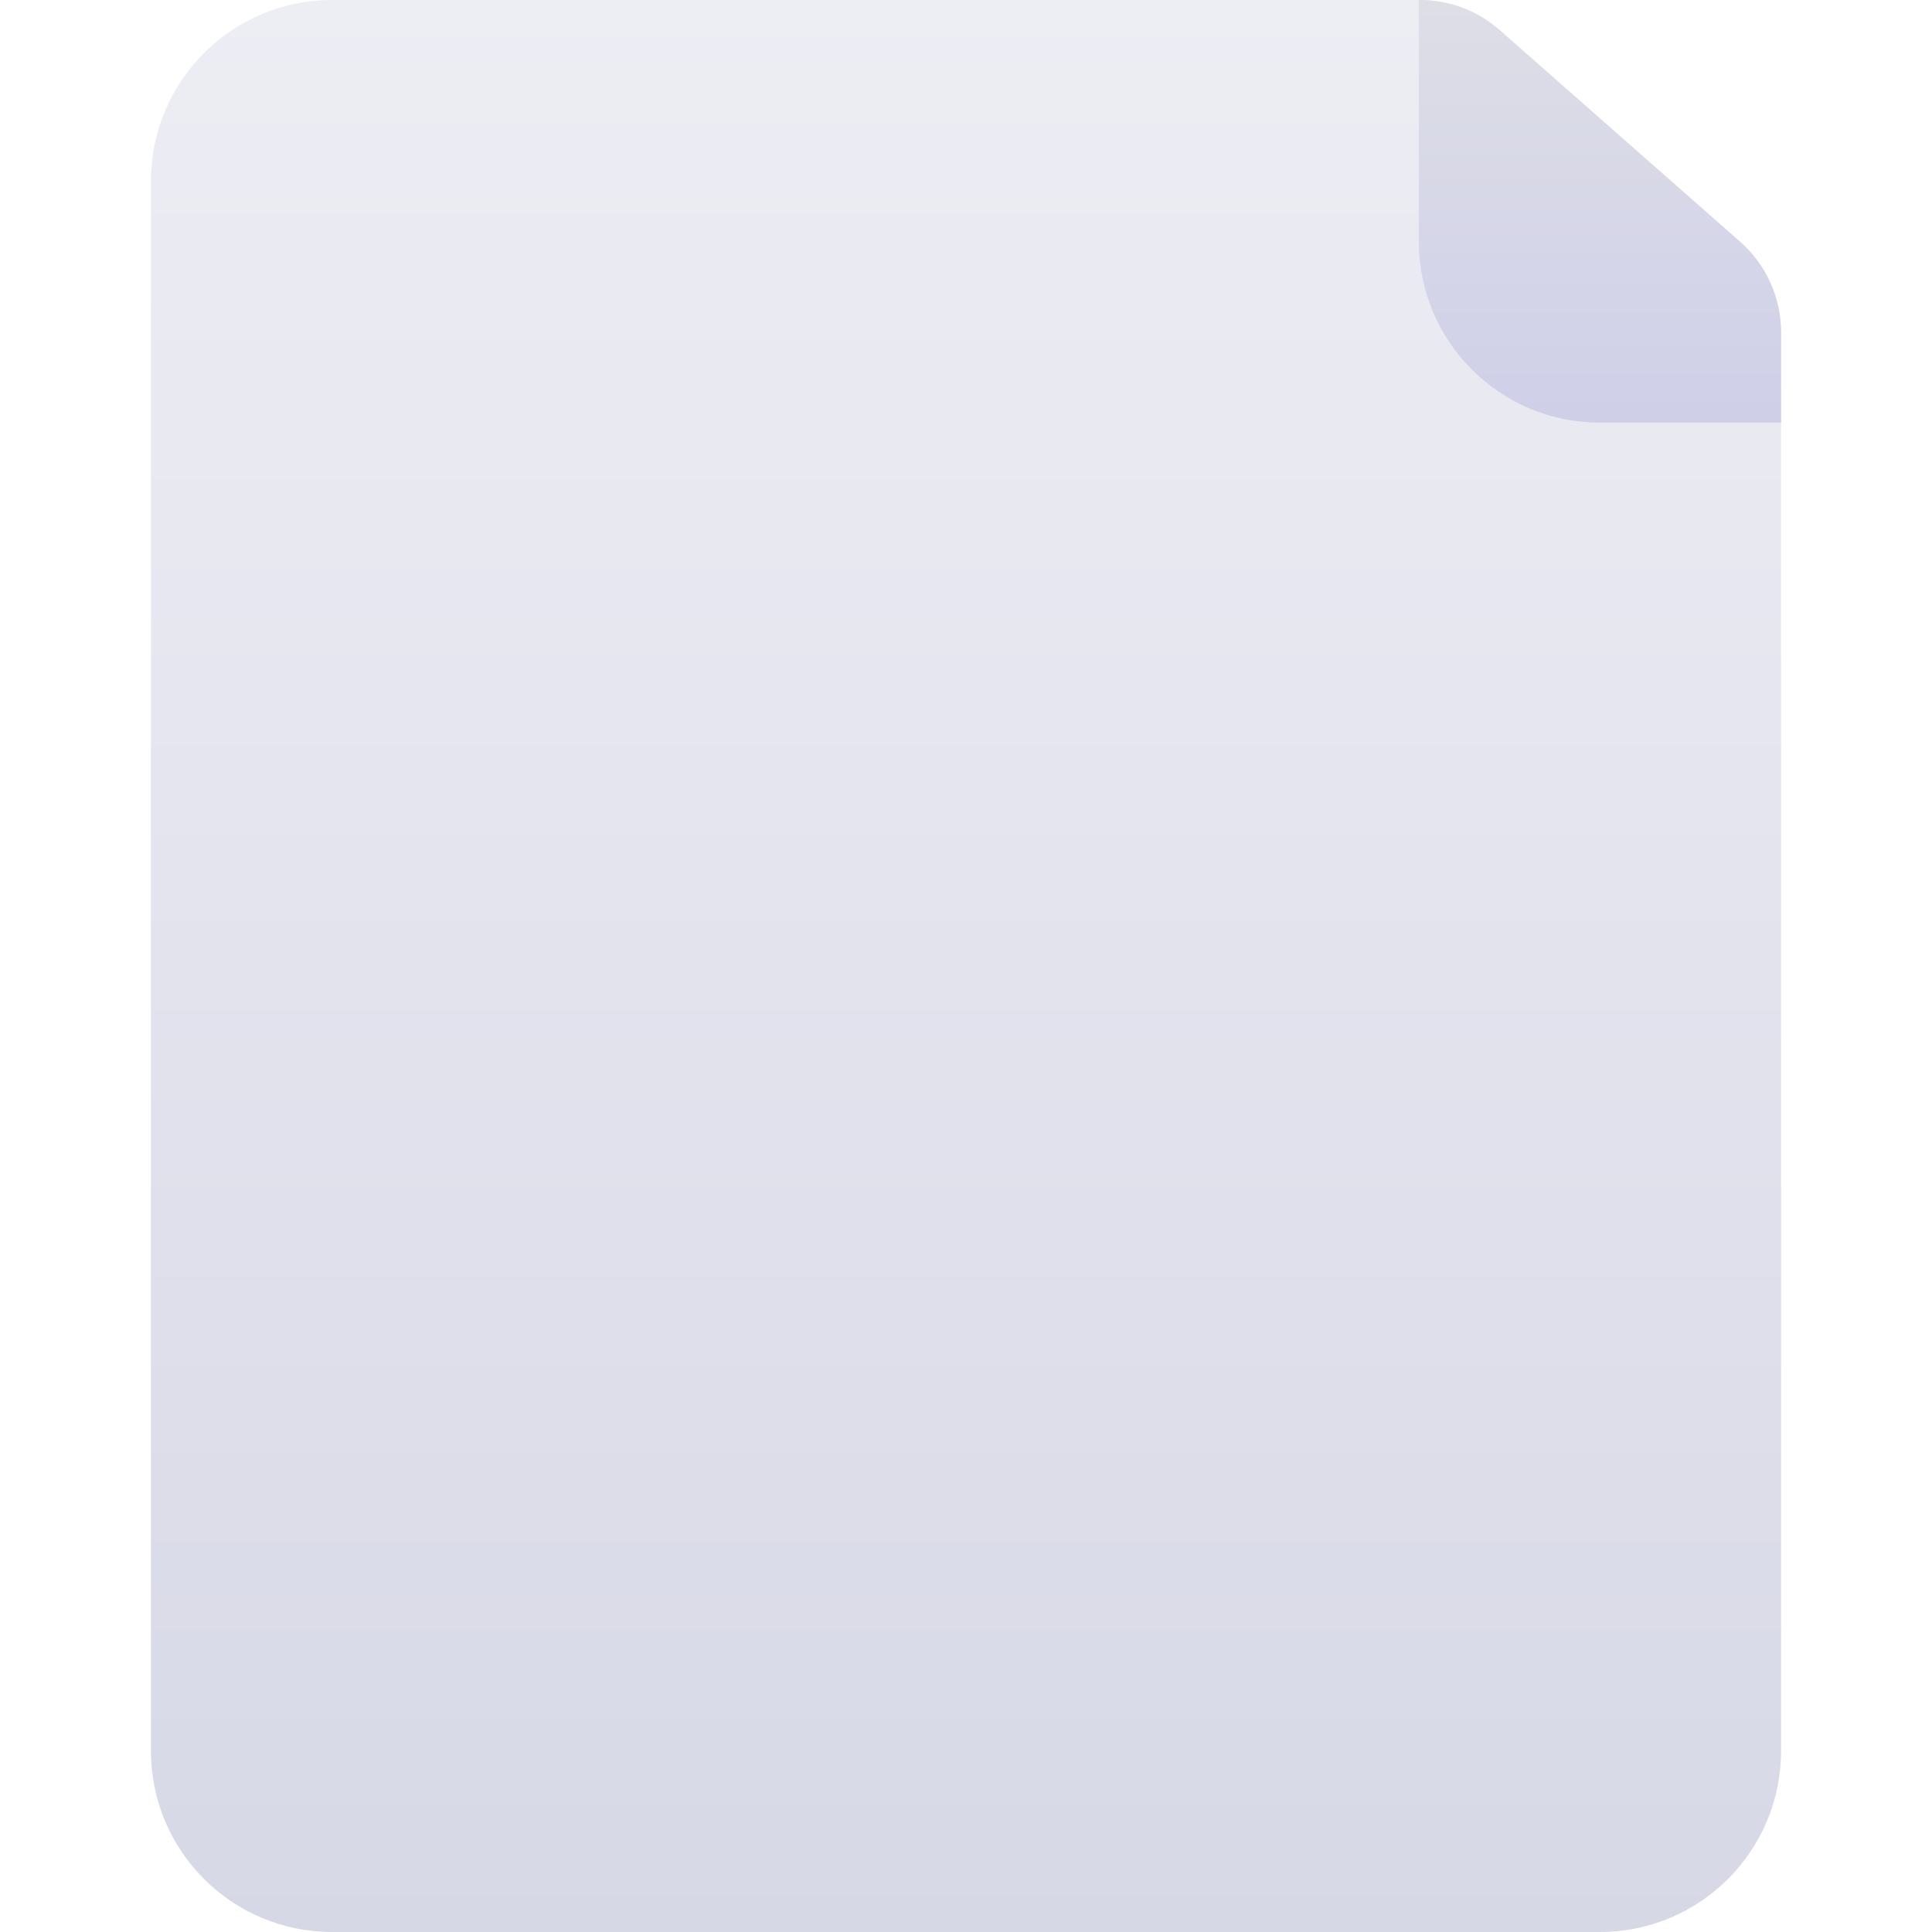
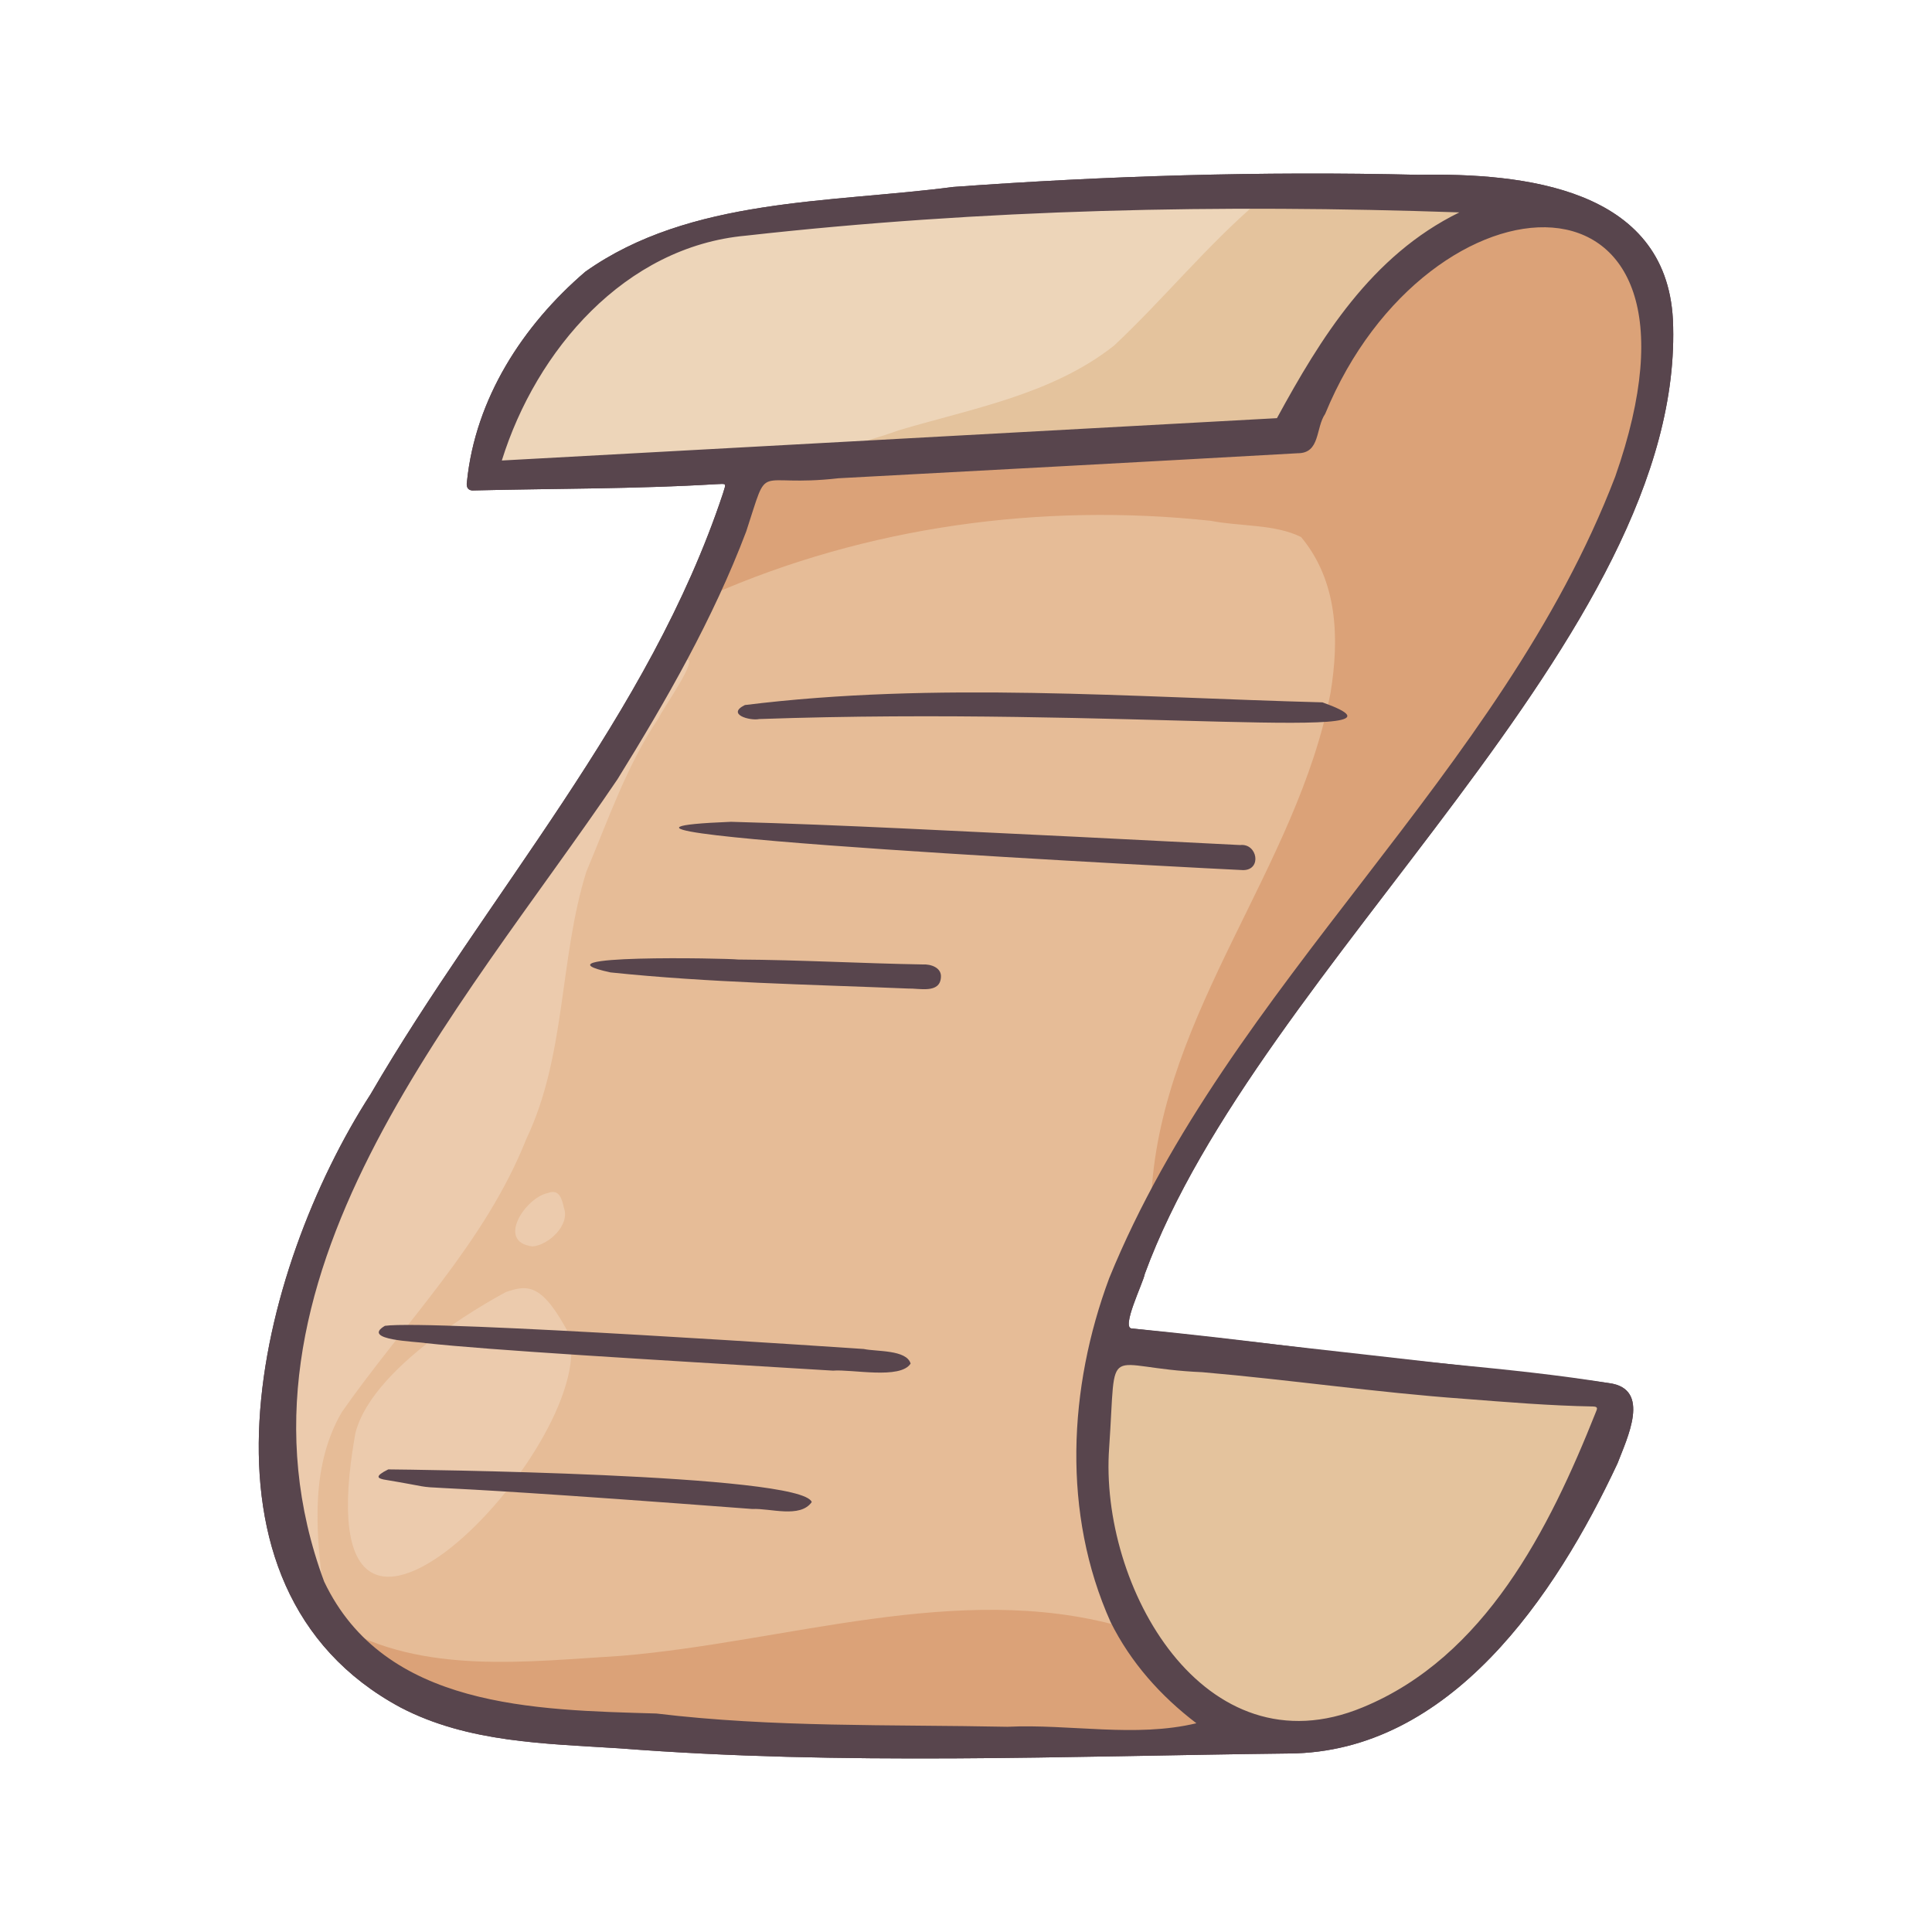
- <svg xmlns="http://www.w3.org/2000/svg" viewBox="-2.5 0 32 32" version="1.1" fill="#000000">
+ <svg xmlns="http://www.w3.org/2000/svg" viewBox="0 0 500 500" enable-background="new 0 0 500 500" id="Layer_1" version="1.1" xml:space="preserve" fill="#000000">
  <g id="SVGRepo_bgCarrier" stroke-width="0" />
  <g id="SVGRepo_tracerCarrier" stroke-linecap="round" stroke-linejoin="round" />
  <g id="SVGRepo_iconCarrier">
-     <defs>
-       <linearGradient x1="50%" y1="0%" x2="50%" y2="100%" id="linearGradient-1">
-         <stop stop-color="#EDEEF4" offset="0%"> </stop>
-         <stop stop-color="#D7D8E6" offset="100%"> </stop>
-       </linearGradient>
-       <linearGradient x1="50%" y1="0%" x2="50%" y2="98.623%" id="linearGradient-2">
-         <stop stop-color="#DEDEE7" offset="0%"> </stop>
-         <stop stop-color="#CFD0E8" offset="100%"> </stop>
-       </linearGradient>
-     </defs>
-     <g id="icons" stroke="none" stroke-width="1" fill="none" fill-rule="evenodd">
-       <g id="ui-gambling-website-lined-icnos-casinoshunter" transform="translate(-1776, -1905)" fill-rule="nonzero">
-         <g id="4" transform="translate(50, 1871)">
-           <g id="paper" transform="translate(1726, 34)">
-             <path d="M21.018,0 C21.504,0 21.974,0.177 22.339,0.499 L26.321,4.004 C26.753,4.384 27,4.931 27,5.505 L27,29 C27,30.657 25.657,32 24,32 L3,32 C1.343,32 0,30.657 0,29 L0,3 C0,1.343 1.343,0 3,0 L21.018,0 Z" fill="url(#linearGradient-1)"> </path>
-             <path d="M21.018,0 C21.504,0 21.974,0.177 22.339,0.499 L26.321,4.004 C26.753,4.384 27,4.931 27,5.505 L27,7 L24,7 C22.343,7 21,5.657 21,4 L21,0 L21.018,0 Z" id="Combined-Shape" fill="url(#linearGradient-2)"> </path>
-           </g>
-         </g>
-       </g>
+     <g>
+       <path d="M296.268,329.697c29.293-79.942,140.339-165.188,136.68-246.971c-1.774-34.113-38.673-37.989-65.959-37.486 c-40.863-0.981-80.925,0.286-120.274,3.139c-31.802,4.172-68.133,2.717-95.235,21.942c-16.213,13.892-28.446,32.849-30.631,54.31 c-0.303,1.689,0.469,2.439,1.877,2.292c20.843-0.51,41.717-0.368,62.552-1.616c2.857-0.118,2.67-0.385,1.844,2.331 c-19.134,57.705-61.042,103.656-91.226,155.56C66.763,328.334,45.779,410.76,103.66,441.89 c17.452,9.119,37.507,9.347,56.746,10.584c57.536,4.475,115.462,1.994,173.107,1.329c41.814-0.199,69.121-40.912,85.095-75.074 c2.47-6.484,8.814-19.317-2.163-20.776c-26.22-4.247-52.83-5.411-79.137-9.11c-14.742-1.879-29.503-3.61-44.297-5.032 C289.911,343.978,295.927,331.859,296.268,329.697z" fill="#58454D" />
+       <path d="M124.307,122.166c9.666-37.99,36.75-65.664,86.589-66.772c23.289-6.042,160.452-8.291,181.182-3.733 c-27.894,10.221-47.034,34.401-56.746,61.149L124.307,122.166z" fill="#EDD5B9" />
+       <path d="M192.732,122.166c-2.776,38.989-138.048,201.755-121.073,254.996c5.685,40.484,21.644,62.078,47.009,68.174 s206.366,4.283,206.366,4.283c-152.185-98.591,142.272-275.68,99.644-381.384c-32.596-41.645-80.551,20.911-87.757,46.043 L192.732,122.166z" fill="#E6BC97" />
+       <path d="M297.995,308.657c2.969-47.105,37.681-84.106,46.351-129.379c2.293-14.013,1.883-28.88-7.632-40.301 c-6.82-3.375-15.773-2.697-23.348-4.19c-43.823-4.704-89.059,1.451-129.478,19.242c4.656-10.282,9.375-20.673,12.153-31.644 c0.229-1.017,0.746-1.211,1.643-1.255c31.469-1.616,62.932-3.36,94.397-5.052c15.245-0.838,28.006-2.409,43.251-3.267 c3.206-0.181,5.901-1.636,6.237-4.77c25.37-67.031,111.082-81.409,80.027,11.678C393.576,190.351,334.855,243.074,297.995,308.657z " fill="#DBA278" />
+       <path d="M87.617,420.718c21.832,12.778,48.952,9.262,73.176,7.81c42.747-3.57,86.985-19.306,128.909-7.705 c5.373,10.808,13.347,19.71,22.82,26.925c-10.037,2.408-111.896-0.097-116.499-0.261 C159.516,441.774,114.433,452.182,87.617,420.718z" fill="#DBA278" />
+       <path d="M177.286,170.892c4.499-1.776-6.364,13.408-6.766,14.845c-8.356,12.374-13.038,26.261-18.762,39.815 c-7.077,22.667-5.193,47.493-15.546,69.214c-10.709,26.945-31.42,47.365-47.742,70.668c-7.981,13.708-6.816,30.099-4.886,45.216 c0.073,0.686,0.305,1.513-0.797,1.667C49.303,319.171,137.724,245.837,177.286,170.892z" fill="#ECCBAD" />
+       <path d="M288.63,350.914c0.104,0.013,96.48,10.859,127.308,11.414c3.686,0.056-6.816,18.856-7.824,21.464 c-15.312,36.241-60.049,86.591-100.078,52.272C277.417,409.351,284.361,351.261,288.63,350.914z" fill="#E4C39D" />
+       <path d="M203.861,118.362c9.741-1.498,19.372-3.598,28.632-6.968c19.138-5.708,39.761-9.267,55.835-21.963 c12.786-11.996,24.128-25.989,37.303-37.243c18.976-0.184,37.257-0.293,56.331,0.841c-23.063,12.554-40.006,32.465-49.635,56.706 c-0.363,1.029-0.892,1.431-1.959,1.489c-11.911,0.648-23.821,1.326-35.731,2.007C264.379,114.946,234.126,116.758,203.861,118.362z " fill="#E4C39D" />
+       <path d="M130.958,334.371c0,0-34.342,17.84-38.994,36.581c-14.977,84.01,62.8,3.079,55.408-25.509 C140.389,332.212,136.729,332.379,130.958,334.371z" fill="#ECCBAD" />
+       <path d="M110.072,347.625c0.034-0.008,0.07-0.014,0.101-0.024c0,0,0,0,0,0c-0.034-0.004-0.069-0.008-0.103-0.012 C110.069,347.6,110.072,347.614,110.072,347.625z" fill="#58454D" />
+       <path d="M144.403,344.469c0.114,0.008,0.227,0.016,0.341,0.024c0.004-0.012,0.008-0.025,0.011-0.037 C144.645,344.463,144.531,344.469,144.403,344.469z" fill="#58454D" />
+       <path d="M126.624,380.662c-0.047,0.001-0.095,0.002-0.142,0.002c0.046,0.012,0.093,0.014,0.139,0.025 C126.622,380.681,126.622,380.67,126.624,380.662z" fill="#58454D" />
+       <path d="M296.268,329.697c29.293-79.942,140.339-165.188,136.68-246.971c-1.774-34.113-38.673-37.989-65.959-37.486 c-40.863-0.981-80.925,0.286-120.274,3.139c-31.802,4.172-68.133,2.717-95.235,21.942c-16.213,13.892-28.446,32.849-30.631,54.31 c-0.303,1.689,0.469,2.439,1.877,2.292c20.843-0.51,41.717-0.368,62.552-1.616c2.857-0.118,2.67-0.385,1.844,2.331 c-19.134,57.705-61.042,103.656-91.226,155.56C66.763,328.334,45.779,410.76,103.66,441.89 c17.452,9.119,37.507,9.347,56.746,10.584c57.536,4.475,115.462,1.994,173.107,1.329c41.814-0.199,69.121-40.912,85.095-75.074 c2.47-6.484,8.814-19.317-2.163-20.776c-8.441-1.367-121.74-13.979-123.434-14.142 C289.911,343.978,295.927,331.859,296.268,329.697z M129.871,119.178c8.904-28.574,31.888-55.357,63.163-58.189 c61.31-6.866,123.004-8.172,184.649-6.022c-22.818,11.169-35.931,32.565-47.21,53.253C330.315,108.23,130,119.168,129.871,119.178z M311.162,355.123c22.592,1.942,45.04,5.256,67.662,6.881c11.126,0.862,22.248,1.79,33.413,1.991c1.669,0.03,0.919,0.912,0.7,1.623 c-11.989,30.127-28.622,63.209-60.263,76.24c-41.112,17.067-68.255-31.402-65.62-67.243 C289.023,346.014,285.111,354.031,311.162,355.123z M287.07,330.766c-10.591,28.44-12.223,60.939,0.345,89.004l0,0 c5.229,10.519,12.99,19.183,22.21,26.205c-15.803,3.792-32.735,0.144-48.933,0.914c-30.286-0.613-60.692,0.2-90.815-3.433 c-31.427-0.924-70.38-1.34-85.993-34.154c-28.863-77.941,35.206-147.469,75.917-207.623c12.675-20.475,24.764-41.55,33.31-64.118 c6.19-18.768,1.716-11.265,23.892-13.788c41.401-2.226,76.923-4.113,118.845-6.474c5.879,0.01,4.602-6.562,7.109-10.196 c26.663-64.812,105.087-69.14,75.057,16.253C388.427,200.574,318.159,254.542,287.07,330.766z" fill="#58454D" />
+       <path d="M127.292,385.68c0.009,0.008,0.018,0.009,0.027,0.016c0.002-0.005,0.002-0.009,0.004-0.015 C127.312,385.68,127.302,385.68,127.292,385.68L127.292,385.68z" fill="#58454D" />
+       <polygon fill="#58454D" points="105.421,342.607 105.419,342.61 105.422,342.611 " />
+       <path d="M342.25,181.768c30.424,10.909-51.713,1.003-145.758,4.321c-2.457,0.502-8.574-1.238-3.715-3.625 C242.125,176.346,292.629,180.458,342.25,181.768z" fill="#58454D" />
+       <path d="M189.19,212.681c29.885,0.827,59.727,2.492,89.587,3.889c14.062,0.695,28.122,1.417,42.183,2.128 c4.475-0.506,5.669,6.479,0.764,6.486C316.566,224.953,124.005,215.26,189.19,212.681z" fill="#58454D" />
+       <path d="M110.173,347.601c-2.067-0.412-16.964-0.703-10.557-4.479c11.682-1.639,123.812,5.988,123.921,5.995 c3.328,0.715,11.068,0.139,12.132,3.777c-2.651,4.16-15.227,1.413-20.092,1.826C164.784,351.646,127.176,349.435,110.173,347.601z" fill="#58454D" />
+       <path d="M100.478,380.279c4.86,0.049,107.087,1.113,109.602,8.455c-3.018,4.261-10.737,1.556-15.378,1.791 c-110.002-8.349-70.805-3.529-95.444-7.636C97.914,382.573,96.757,382.139,100.478,380.279z" fill="#58454D" />
+       <path d="M191.023,248.326c16.255,0.101,31.988,1.007,47.739,1.272c2.164-0.124,4.975,0.838,4.747,3.346 c-0.28,4.278-5.598,2.798-8.518,2.889c-25.679-1.064-51.414-1.507-76.993-4.173C136.34,246.984,188.224,247.971,191.023,248.326z" fill="#58454D" />
+       <path d="M137.816,322.57c-9.502-1.109-1.802-12.702,3.992-13.816c2.922-1.166,3.621,1.526,4.134,3.85 C147.584,317.042,141.935,322.272,137.816,322.57z" fill="#ECCBAD" />
    </g>
  </g>
</svg>
